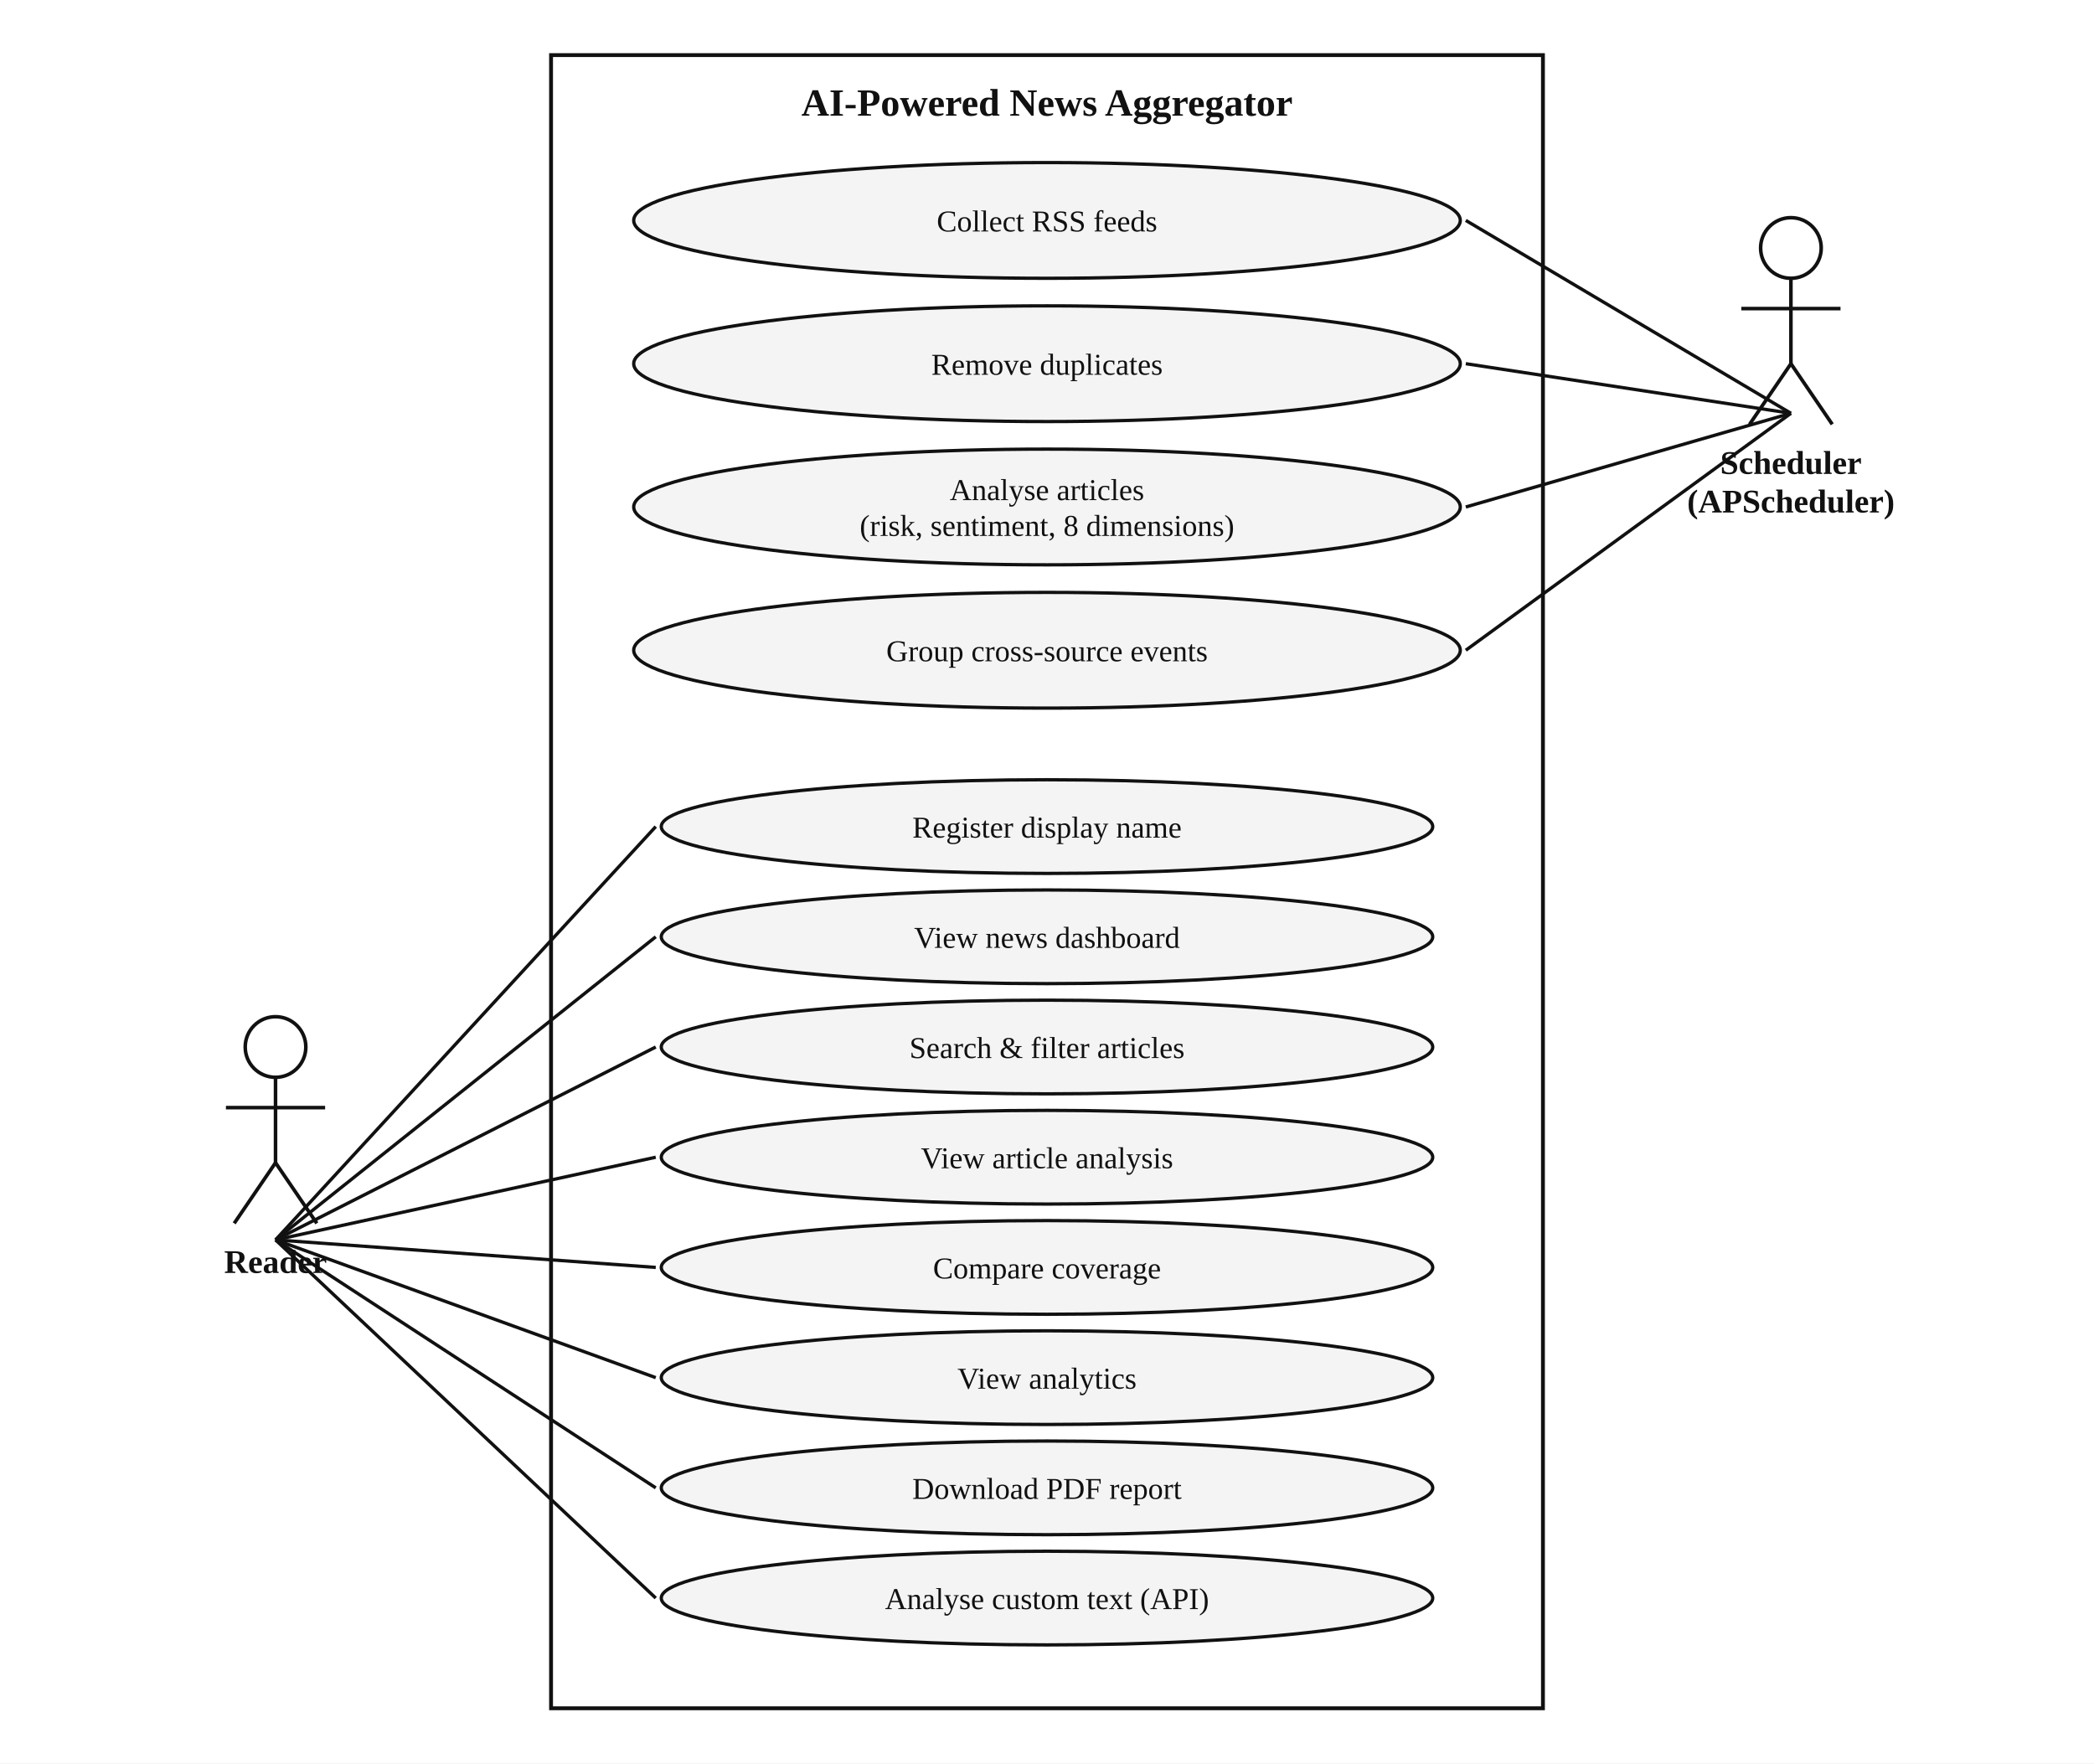
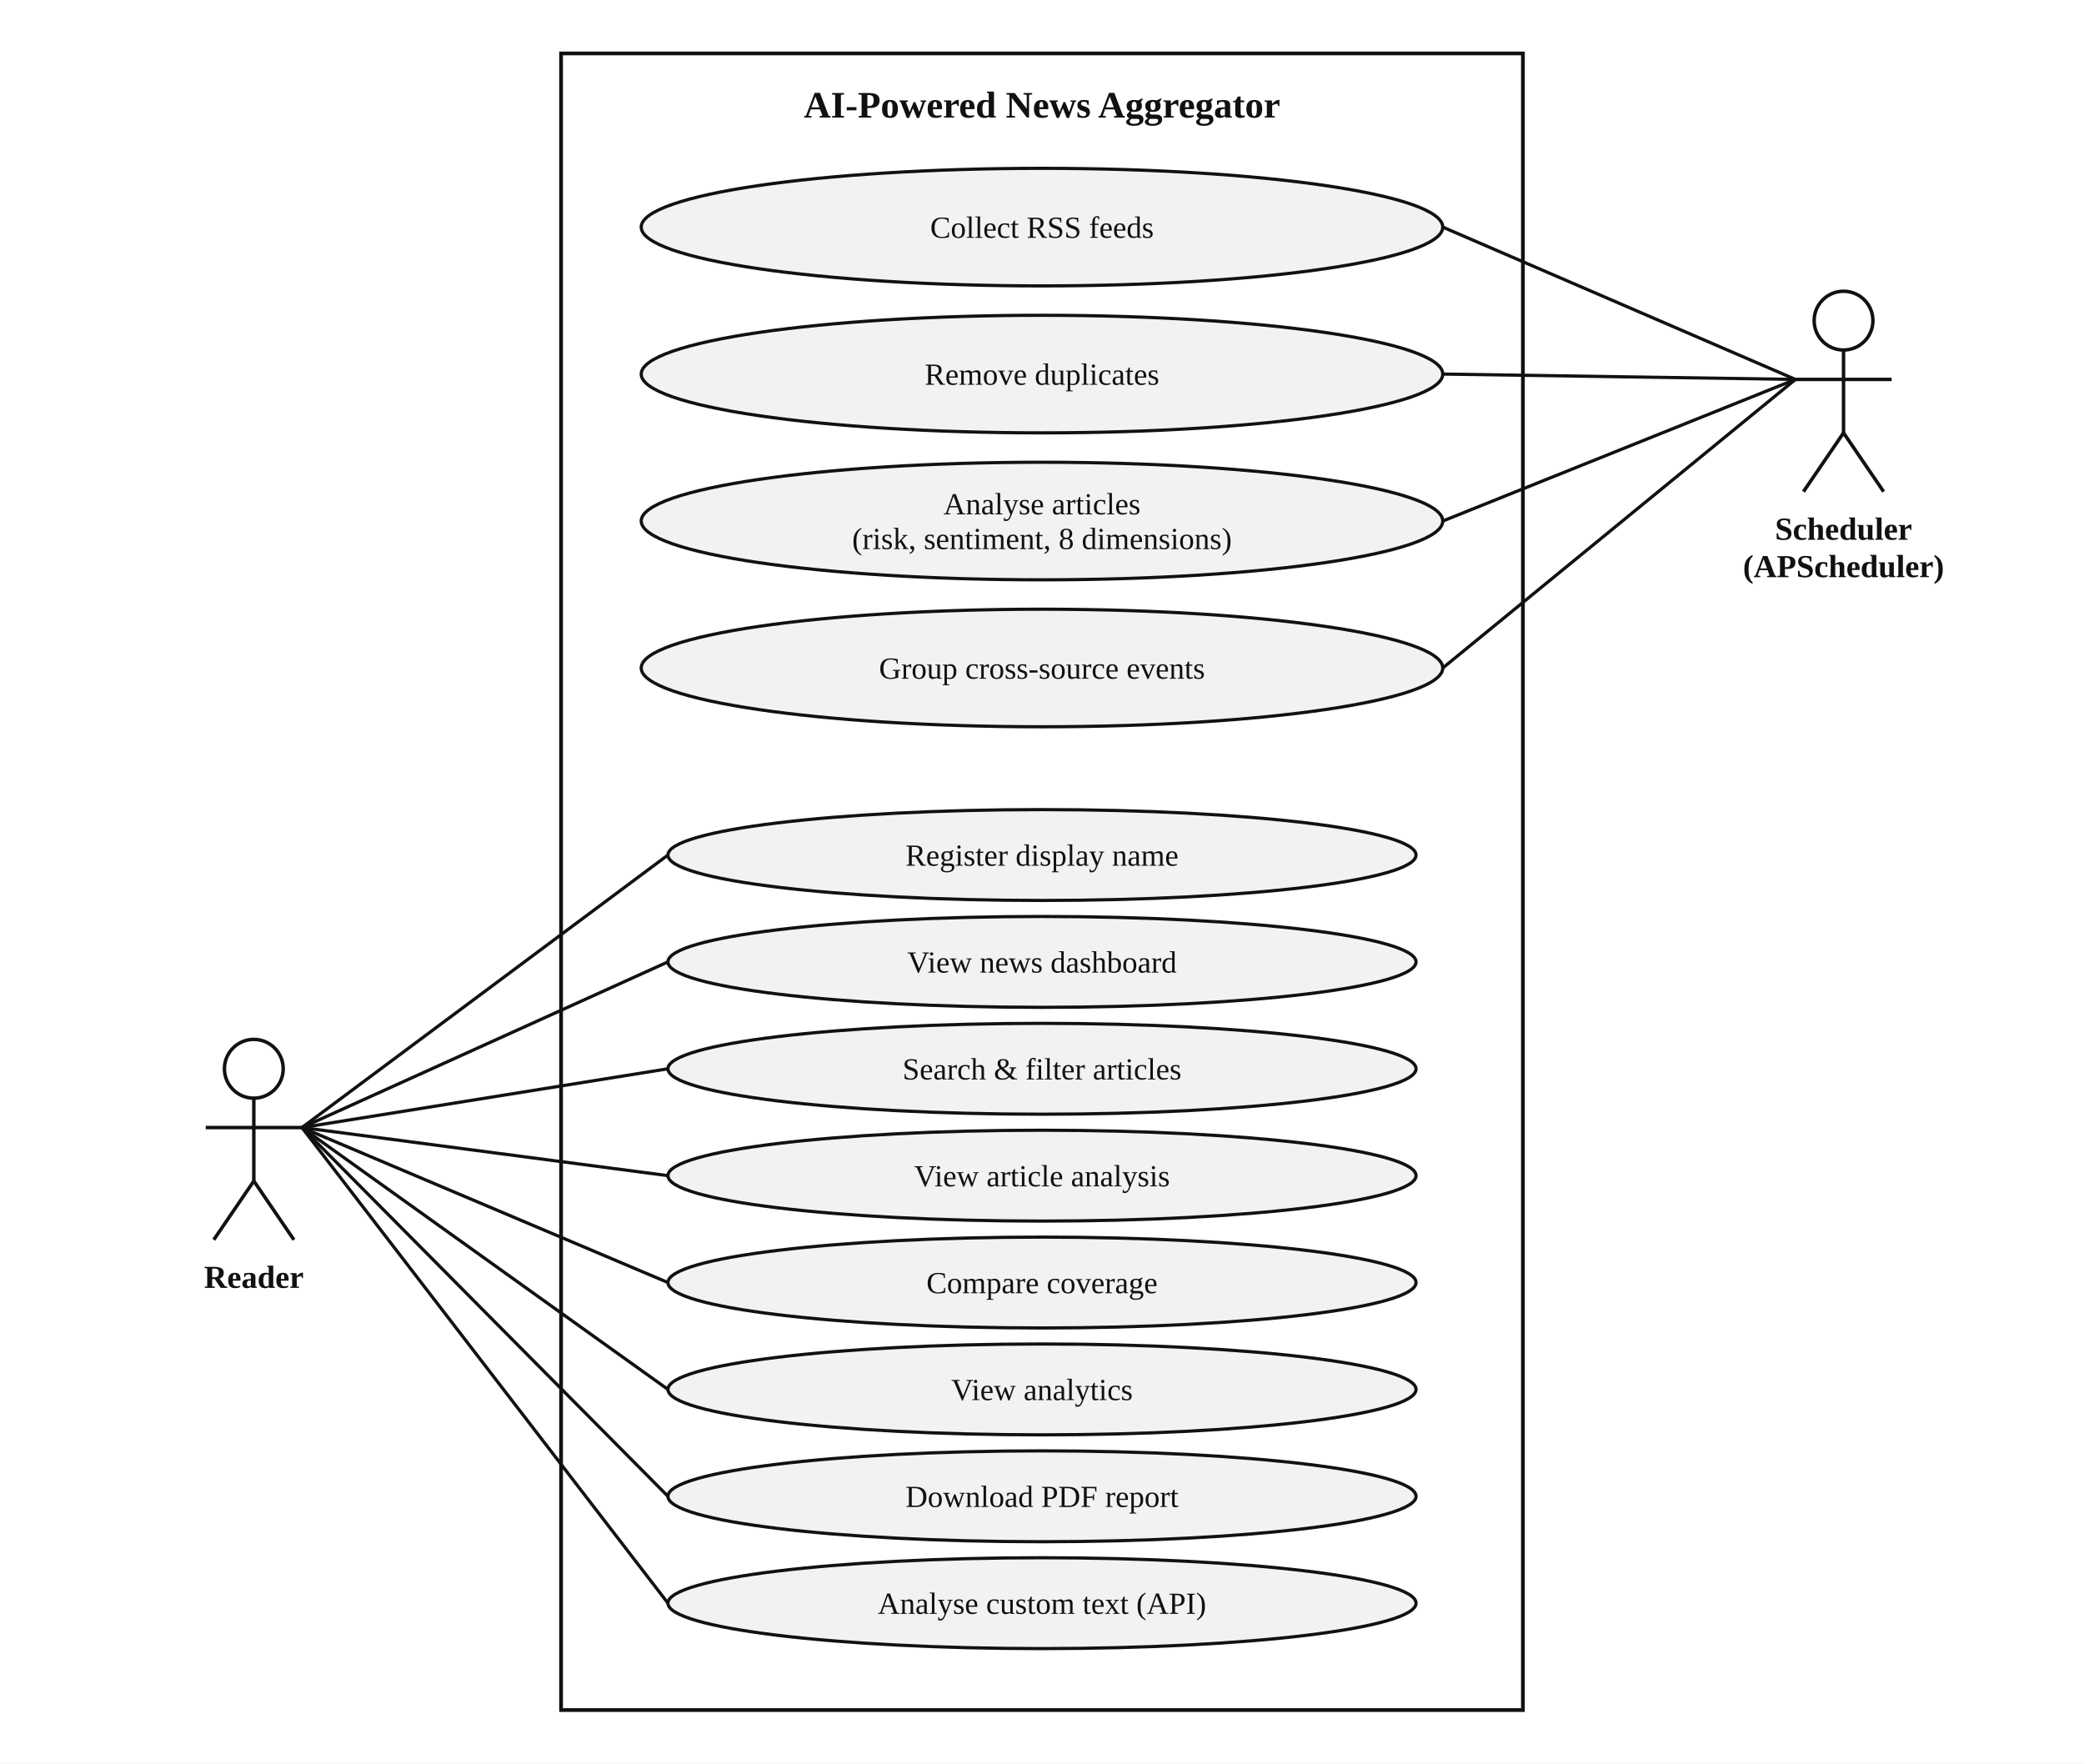
- <svg xmlns="http://www.w3.org/2000/svg" viewBox="0 0 760 640" width="760" height="640">
+ <svg xmlns="http://www.w3.org/2000/svg" viewBox="0 0 780 660" width="780" height="660">
  <defs>
-     <marker id="open" viewBox="0 0 10 10" refX="9" refY="5" markerWidth="8" markerHeight="8" orient="auto-start-reverse">
-       <path d="M0,0 L10,5 L0,10" fill="none" stroke="#111" stroke-width="1.4" />
+     <marker id="open" viewBox="0 0 10 10" refX="10" refY="5" markerWidth="9" markerHeight="9" orient="auto-start-reverse">
+       <path d="M0,0 L10,5 L0,10" fill="none" stroke="#111" stroke-width="1.3" />
    </marker>
-     <marker id="solid" viewBox="0 0 10 10" refX="9" refY="5" markerWidth="8" markerHeight="8" orient="auto-start-reverse">
+     <marker id="solid" viewBox="0 0 10 10" refX="10" refY="5" markerWidth="8" markerHeight="8" orient="auto-start-reverse">
      <path d="M0,0 L10,5 L0,10 z" fill="#111" />
    </marker>
-     <marker id="tri" viewBox="0 0 10 10" refX="9" refY="5" markerWidth="11" markerHeight="11" orient="auto-start-reverse">
-       <path d="M0,0 L10,5 L0,10 z" fill="white" stroke="#111" />
+     <marker id="diamond" viewBox="0 0 16 10" refX="16" refY="5" markerWidth="16" markerHeight="10" markerUnits="userSpaceOnUse" orient="auto-start-reverse">
+       <path d="M0,5 L8,0 L16,5 L8,10 z" fill="#111" />
    </marker>
  </defs>
  <rect width="100%" height="100%" fill="white" />
-   <rect x="200" y="20" width="360" height="600" rx="0" fill="white" stroke="#111" stroke-width="1.4" />
-   <text x="380" y="42" font-size="14" text-anchor="middle" font-weight="bold" font-style="normal" font-family="Times New Roman, serif" fill="#111">AI-Powered News Aggregator</text>
-   <ellipse cx="380" cy="80" rx="150" ry="21" fill="#f4f4f4" stroke="#111" stroke-width="1.2" />
-   <text x="380" y="84.0" font-size="11" text-anchor="middle" font-weight="normal" font-style="normal" font-family="Times New Roman, serif" fill="#111">Collect RSS feeds</text>
-   <line x1="650" y1="150" x2="532" y2="80" stroke="#111" stroke-width="1.2" />
-   <ellipse cx="380" cy="132" rx="150" ry="21" fill="#f4f4f4" stroke="#111" stroke-width="1.2" />
-   <text x="380" y="136.0" font-size="11" text-anchor="middle" font-weight="normal" font-style="normal" font-family="Times New Roman, serif" fill="#111">Remove duplicates</text>
-   <line x1="650" y1="150" x2="532" y2="132" stroke="#111" stroke-width="1.2" />
-   <ellipse cx="380" cy="184" rx="150" ry="21" fill="#f4f4f4" stroke="#111" stroke-width="1.2" />
-   <text x="380" y="181.5" font-size="11" text-anchor="middle" font-weight="normal" font-style="normal" font-family="Times New Roman, serif" fill="#111">Analyse articles</text>
-   <text x="380" y="194.5" font-size="11" text-anchor="middle" font-weight="normal" font-style="normal" font-family="Times New Roman, serif" fill="#111">(risk, sentiment, 8 dimensions)</text>
-   <line x1="650" y1="150" x2="532" y2="184" stroke="#111" stroke-width="1.2" />
-   <ellipse cx="380" cy="236" rx="150" ry="21" fill="#f4f4f4" stroke="#111" stroke-width="1.2" />
-   <text x="380" y="240.0" font-size="11" text-anchor="middle" font-weight="normal" font-style="normal" font-family="Times New Roman, serif" fill="#111">Group cross-source events</text>
-   <line x1="650" y1="150" x2="532" y2="236" stroke="#111" stroke-width="1.2" />
-   <ellipse cx="380" cy="300" rx="140" ry="17" fill="#f4f4f4" stroke="#111" stroke-width="1.2" />
-   <text x="380" y="304.0" font-size="11" text-anchor="middle" font-weight="normal" font-style="normal" font-family="Times New Roman, serif" fill="#111">Register display name</text>
-   <line x1="100" y1="450" x2="238" y2="300" stroke="#111" stroke-width="1.2" />
-   <ellipse cx="380" cy="340" rx="140" ry="17" fill="#f4f4f4" stroke="#111" stroke-width="1.2" />
-   <text x="380" y="344.0" font-size="11" text-anchor="middle" font-weight="normal" font-style="normal" font-family="Times New Roman, serif" fill="#111">View news dashboard</text>
-   <line x1="100" y1="450" x2="238" y2="340" stroke="#111" stroke-width="1.2" />
-   <ellipse cx="380" cy="380" rx="140" ry="17" fill="#f4f4f4" stroke="#111" stroke-width="1.2" />
-   <text x="380" y="384.0" font-size="11" text-anchor="middle" font-weight="normal" font-style="normal" font-family="Times New Roman, serif" fill="#111">Search &amp; filter articles</text>
-   <line x1="100" y1="450" x2="238" y2="380" stroke="#111" stroke-width="1.2" />
-   <ellipse cx="380" cy="420" rx="140" ry="17" fill="#f4f4f4" stroke="#111" stroke-width="1.2" />
-   <text x="380" y="424.0" font-size="11" text-anchor="middle" font-weight="normal" font-style="normal" font-family="Times New Roman, serif" fill="#111">View article analysis</text>
-   <line x1="100" y1="450" x2="238" y2="420" stroke="#111" stroke-width="1.2" />
-   <ellipse cx="380" cy="460" rx="140" ry="17" fill="#f4f4f4" stroke="#111" stroke-width="1.2" />
-   <text x="380" y="464.0" font-size="11" text-anchor="middle" font-weight="normal" font-style="normal" font-family="Times New Roman, serif" fill="#111">Compare coverage</text>
-   <line x1="100" y1="450" x2="238" y2="460" stroke="#111" stroke-width="1.2" />
-   <ellipse cx="380" cy="500" rx="140" ry="17" fill="#f4f4f4" stroke="#111" stroke-width="1.2" />
-   <text x="380" y="504.0" font-size="11" text-anchor="middle" font-weight="normal" font-style="normal" font-family="Times New Roman, serif" fill="#111">View analytics</text>
-   <line x1="100" y1="450" x2="238" y2="500" stroke="#111" stroke-width="1.2" />
-   <ellipse cx="380" cy="540" rx="140" ry="17" fill="#f4f4f4" stroke="#111" stroke-width="1.2" />
-   <text x="380" y="544.0" font-size="11" text-anchor="middle" font-weight="normal" font-style="normal" font-family="Times New Roman, serif" fill="#111">Download PDF report</text>
-   <line x1="100" y1="450" x2="238" y2="540" stroke="#111" stroke-width="1.2" />
-   <ellipse cx="380" cy="580" rx="140" ry="17" fill="#f4f4f4" stroke="#111" stroke-width="1.2" />
-   <text x="380" y="584.0" font-size="11" text-anchor="middle" font-weight="normal" font-style="normal" font-family="Times New Roman, serif" fill="#111">Analyse custom text (API)</text>
-   <line x1="100" y1="450" x2="238" y2="580" stroke="#111" stroke-width="1.2" />
-   <circle cx="100" cy="380" r="11" fill="white" stroke="#111" stroke-width="1.3" />
-   <line x1="100" y1="391" x2="100" y2="422" stroke="#111" stroke-width="1.3" />
-   <line x1="82" y1="402" x2="118" y2="402" stroke="#111" stroke-width="1.3" />
-   <line x1="100" y1="422" x2="85" y2="444" stroke="#111" stroke-width="1.3" />
-   <line x1="100" y1="422" x2="115" y2="444" stroke="#111" stroke-width="1.3" />
-   <text x="100" y="462" font-size="12" text-anchor="middle" font-weight="bold" font-style="normal" font-family="Times New Roman, serif" fill="#111">Reader</text>
-   <circle cx="650" cy="90" r="11" fill="white" stroke="#111" stroke-width="1.3" />
-   <line x1="650" y1="101" x2="650" y2="132" stroke="#111" stroke-width="1.3" />
-   <line x1="632" y1="112" x2="668" y2="112" stroke="#111" stroke-width="1.3" />
-   <line x1="650" y1="132" x2="635" y2="154" stroke="#111" stroke-width="1.3" />
-   <line x1="650" y1="132" x2="665" y2="154" stroke="#111" stroke-width="1.3" />
-   <text x="650" y="172" font-size="12" text-anchor="middle" font-weight="bold" font-style="normal" font-family="Times New Roman, serif" fill="#111">Scheduler</text>
-   <text x="650" y="186" font-size="12" text-anchor="middle" font-weight="bold" font-style="normal" font-family="Times New Roman, serif" fill="#111">(APScheduler)</text>
+   <rect x="210" y="20" width="360" height="620" rx="0" fill="white" stroke="#111" stroke-width="1.4" />
+   <text x="390" y="44" font-size="14" text-anchor="middle" font-weight="bold" font-style="normal" font-family="Liberation Serif, Times New Roman, serif" fill="#111">AI-Powered News Aggregator</text>
+   <circle cx="690" cy="120" r="11" fill="white" stroke="#111" stroke-width="1.3" />
+   <polyline points="690,131 690,162" fill="none" stroke="#111" stroke-width="1.3" />
+   <polyline points="672,142 708,142" fill="none" stroke="#111" stroke-width="1.3" />
+   <polyline points="690,162 675,184" fill="none" stroke="#111" stroke-width="1.3" />
+   <polyline points="690,162 705,184" fill="none" stroke="#111" stroke-width="1.3" />
+   <text x="690" y="202" font-size="12" text-anchor="middle" font-weight="bold" font-style="normal" font-family="Liberation Serif, Times New Roman, serif" fill="#111">Scheduler</text>
+   <text x="690" y="216" font-size="12" text-anchor="middle" font-weight="bold" font-style="normal" font-family="Liberation Serif, Times New Roman, serif" fill="#111">(APScheduler)</text>
+   <ellipse cx="390" cy="85" rx="150" ry="22" fill="#f2f2f2" stroke="#111" stroke-width="1.2" />
+   <text x="390" y="89.0" font-size="11.5" text-anchor="middle" font-weight="normal" font-style="normal" font-family="Liberation Serif, Times New Roman, serif" fill="#111">Collect RSS feeds</text>
+   <polyline points="672,142 540,85" fill="none" stroke="#111" stroke-width="1.2" />
+   <ellipse cx="390" cy="140" rx="150" ry="22" fill="#f2f2f2" stroke="#111" stroke-width="1.2" />
+   <text x="390" y="144.0" font-size="11.5" text-anchor="middle" font-weight="normal" font-style="normal" font-family="Liberation Serif, Times New Roman, serif" fill="#111">Remove duplicates</text>
+   <polyline points="672,142 540,140" fill="none" stroke="#111" stroke-width="1.2" />
+   <ellipse cx="390" cy="195" rx="150" ry="22" fill="#f2f2f2" stroke="#111" stroke-width="1.2" />
+   <text x="390" y="192.5" font-size="11.5" text-anchor="middle" font-weight="normal" font-style="normal" font-family="Liberation Serif, Times New Roman, serif" fill="#111">Analyse articles</text>
+   <text x="390" y="205.5" font-size="11.5" text-anchor="middle" font-weight="normal" font-style="normal" font-family="Liberation Serif, Times New Roman, serif" fill="#111">(risk, sentiment, 8 dimensions)</text>
+   <polyline points="672,142 540,195" fill="none" stroke="#111" stroke-width="1.2" />
+   <ellipse cx="390" cy="250" rx="150" ry="22" fill="#f2f2f2" stroke="#111" stroke-width="1.2" />
+   <text x="390" y="254.0" font-size="11.5" text-anchor="middle" font-weight="normal" font-style="normal" font-family="Liberation Serif, Times New Roman, serif" fill="#111">Group cross-source events</text>
+   <polyline points="672,142 540,250" fill="none" stroke="#111" stroke-width="1.2" />
+   <circle cx="95" cy="400" r="11" fill="white" stroke="#111" stroke-width="1.3" />
+   <polyline points="95,411 95,442" fill="none" stroke="#111" stroke-width="1.3" />
+   <polyline points="77,422 113,422" fill="none" stroke="#111" stroke-width="1.3" />
+   <polyline points="95,442 80,464" fill="none" stroke="#111" stroke-width="1.3" />
+   <polyline points="95,442 110,464" fill="none" stroke="#111" stroke-width="1.3" />
+   <text x="95" y="482" font-size="12" text-anchor="middle" font-weight="bold" font-style="normal" font-family="Liberation Serif, Times New Roman, serif" fill="#111">Reader</text>
+   <ellipse cx="390" cy="320" rx="140" ry="17" fill="#f2f2f2" stroke="#111" stroke-width="1.2" />
+   <text x="390" y="324.0" font-size="11.5" text-anchor="middle" font-weight="normal" font-style="normal" font-family="Liberation Serif, Times New Roman, serif" fill="#111">Register display name</text>
+   <polyline points="113,422 250,320" fill="none" stroke="#111" stroke-width="1.2" />
+   <ellipse cx="390" cy="360" rx="140" ry="17" fill="#f2f2f2" stroke="#111" stroke-width="1.2" />
+   <text x="390" y="364.0" font-size="11.5" text-anchor="middle" font-weight="normal" font-style="normal" font-family="Liberation Serif, Times New Roman, serif" fill="#111">View news dashboard</text>
+   <polyline points="113,422 250,360" fill="none" stroke="#111" stroke-width="1.2" />
+   <ellipse cx="390" cy="400" rx="140" ry="17" fill="#f2f2f2" stroke="#111" stroke-width="1.2" />
+   <text x="390" y="404.0" font-size="11.5" text-anchor="middle" font-weight="normal" font-style="normal" font-family="Liberation Serif, Times New Roman, serif" fill="#111">Search &amp; filter articles</text>
+   <polyline points="113,422 250,400" fill="none" stroke="#111" stroke-width="1.2" />
+   <ellipse cx="390" cy="440" rx="140" ry="17" fill="#f2f2f2" stroke="#111" stroke-width="1.2" />
+   <text x="390" y="444.0" font-size="11.5" text-anchor="middle" font-weight="normal" font-style="normal" font-family="Liberation Serif, Times New Roman, serif" fill="#111">View article analysis</text>
+   <polyline points="113,422 250,440" fill="none" stroke="#111" stroke-width="1.2" />
+   <ellipse cx="390" cy="480" rx="140" ry="17" fill="#f2f2f2" stroke="#111" stroke-width="1.2" />
+   <text x="390" y="484.0" font-size="11.5" text-anchor="middle" font-weight="normal" font-style="normal" font-family="Liberation Serif, Times New Roman, serif" fill="#111">Compare coverage</text>
+   <polyline points="113,422 250,480" fill="none" stroke="#111" stroke-width="1.2" />
+   <ellipse cx="390" cy="520" rx="140" ry="17" fill="#f2f2f2" stroke="#111" stroke-width="1.2" />
+   <text x="390" y="524.0" font-size="11.5" text-anchor="middle" font-weight="normal" font-style="normal" font-family="Liberation Serif, Times New Roman, serif" fill="#111">View analytics</text>
+   <polyline points="113,422 250,520" fill="none" stroke="#111" stroke-width="1.2" />
+   <ellipse cx="390" cy="560" rx="140" ry="17" fill="#f2f2f2" stroke="#111" stroke-width="1.2" />
+   <text x="390" y="564.0" font-size="11.5" text-anchor="middle" font-weight="normal" font-style="normal" font-family="Liberation Serif, Times New Roman, serif" fill="#111">Download PDF report</text>
+   <polyline points="113,422 250,560" fill="none" stroke="#111" stroke-width="1.2" />
+   <ellipse cx="390" cy="600" rx="140" ry="17" fill="#f2f2f2" stroke="#111" stroke-width="1.2" />
+   <text x="390" y="604.0" font-size="11.5" text-anchor="middle" font-weight="normal" font-style="normal" font-family="Liberation Serif, Times New Roman, serif" fill="#111">Analyse custom text (API)</text>
+   <polyline points="113,422 250,600" fill="none" stroke="#111" stroke-width="1.2" />
</svg>
